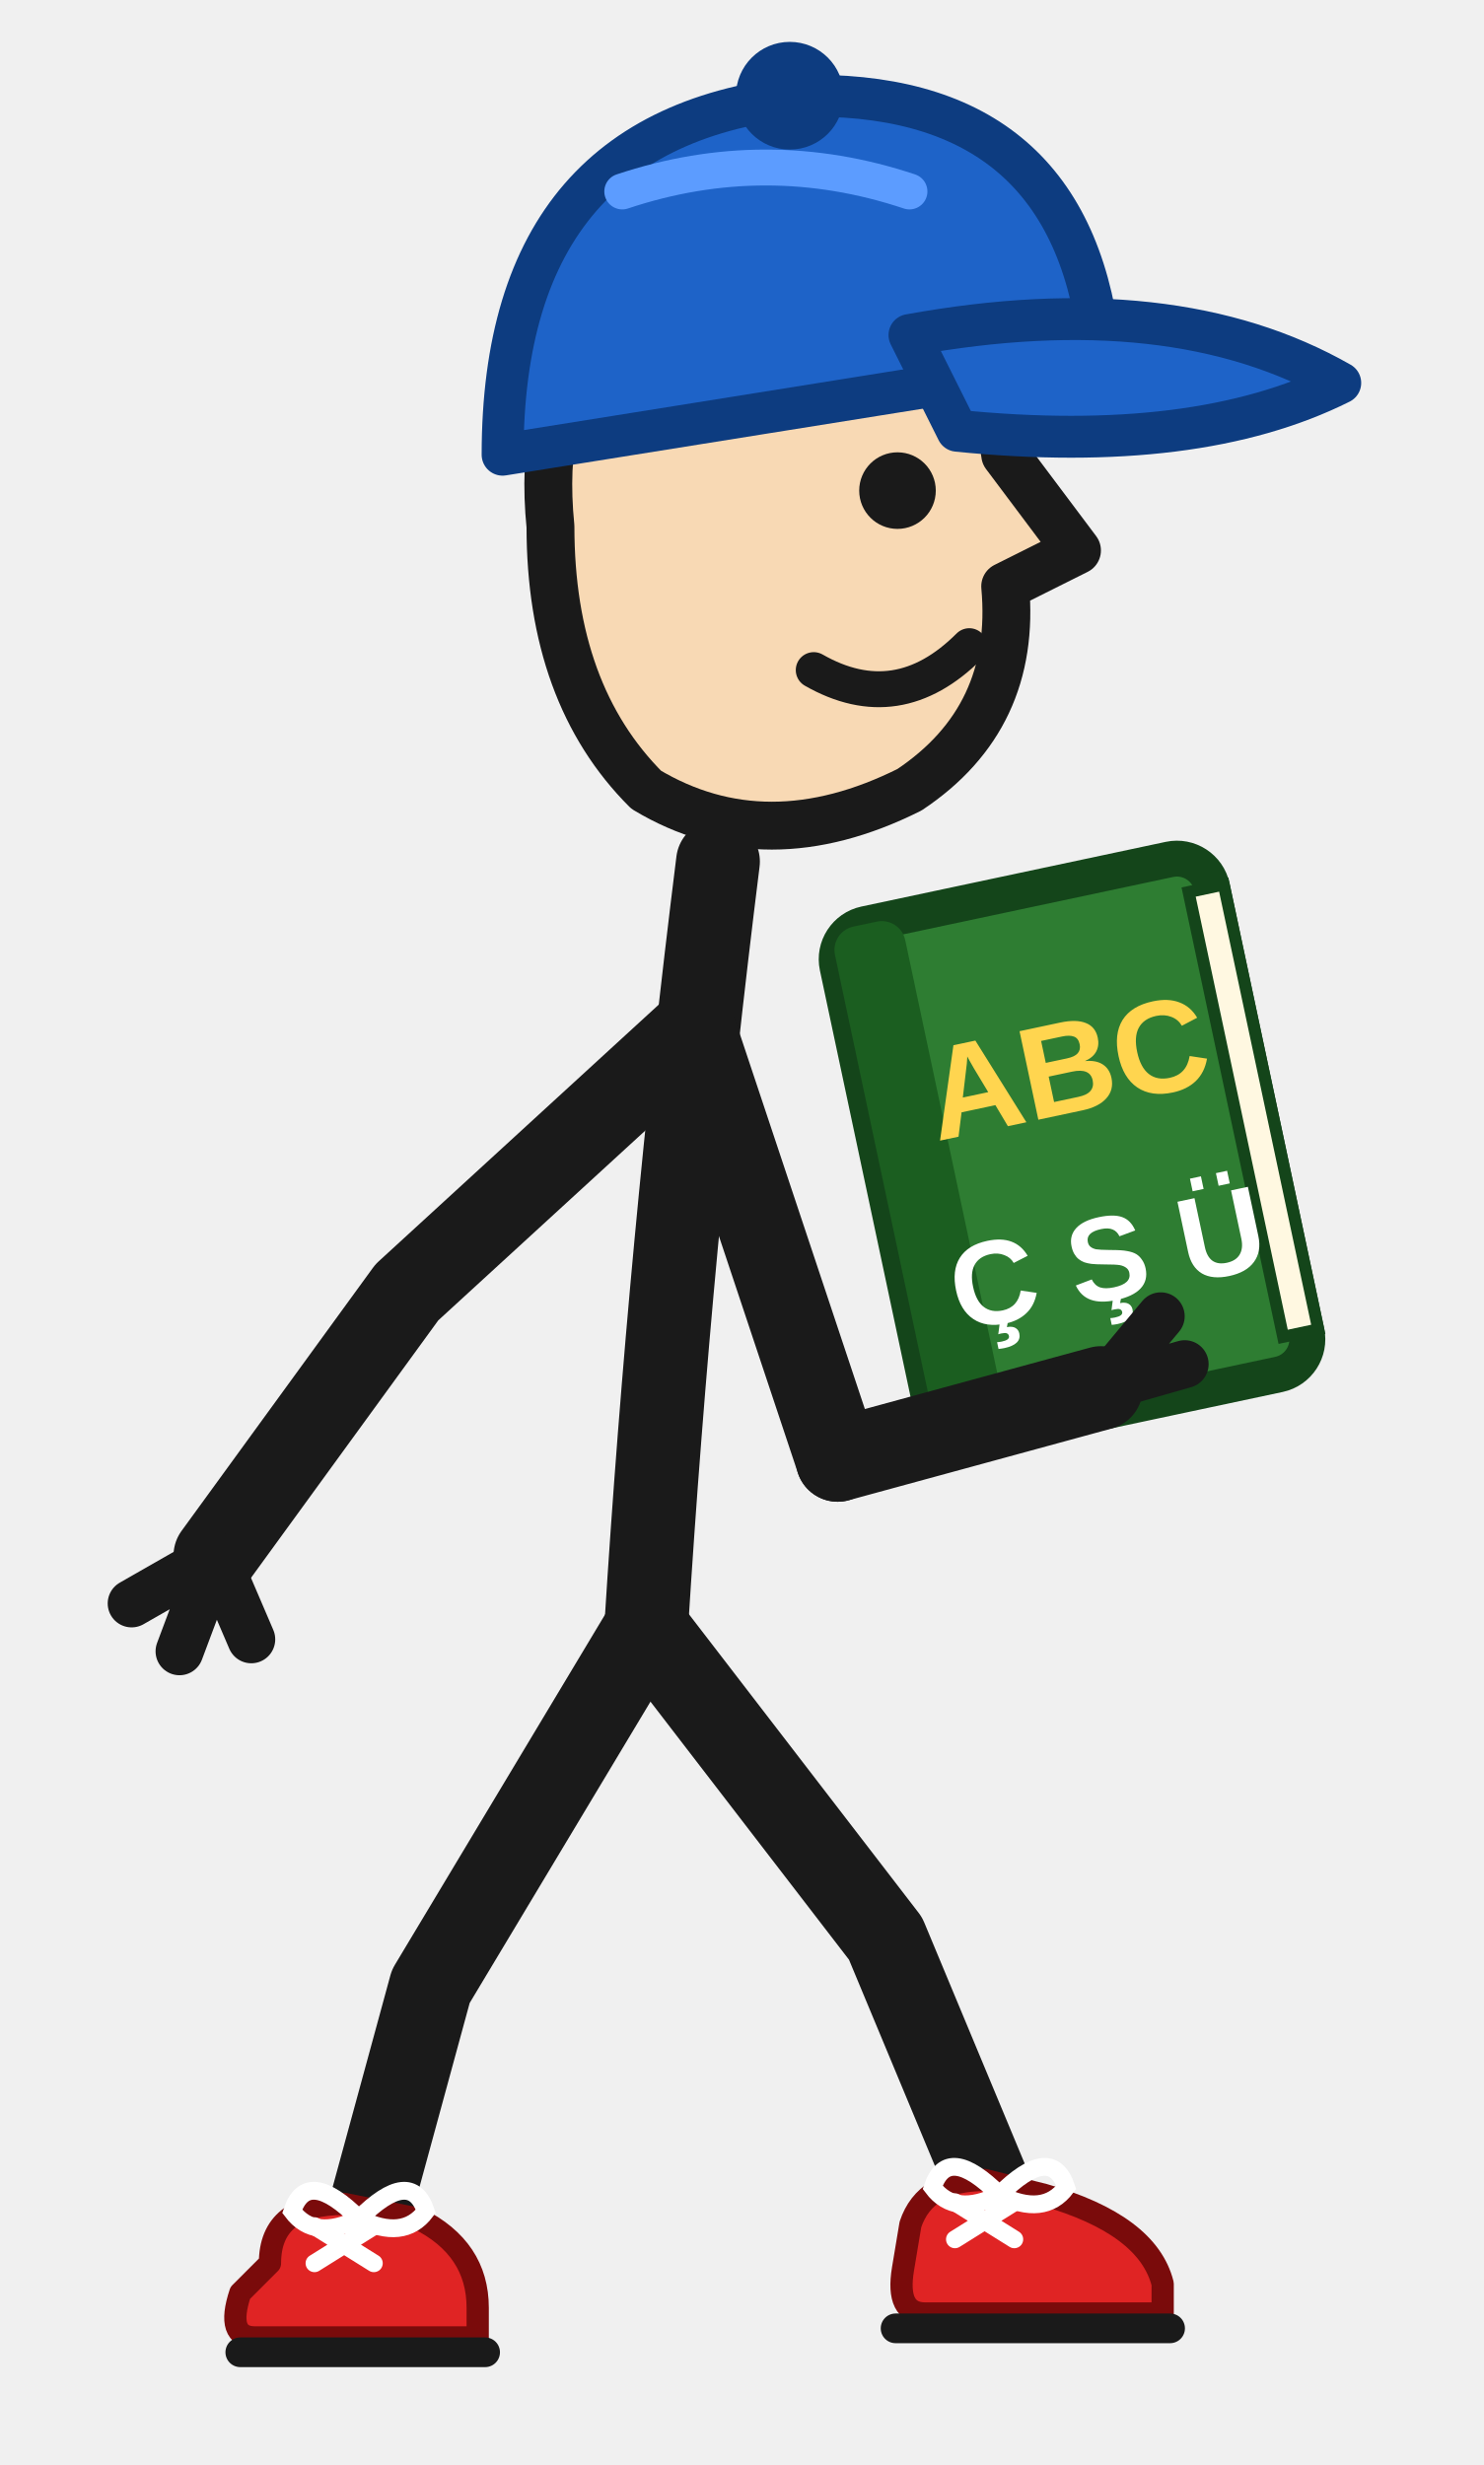
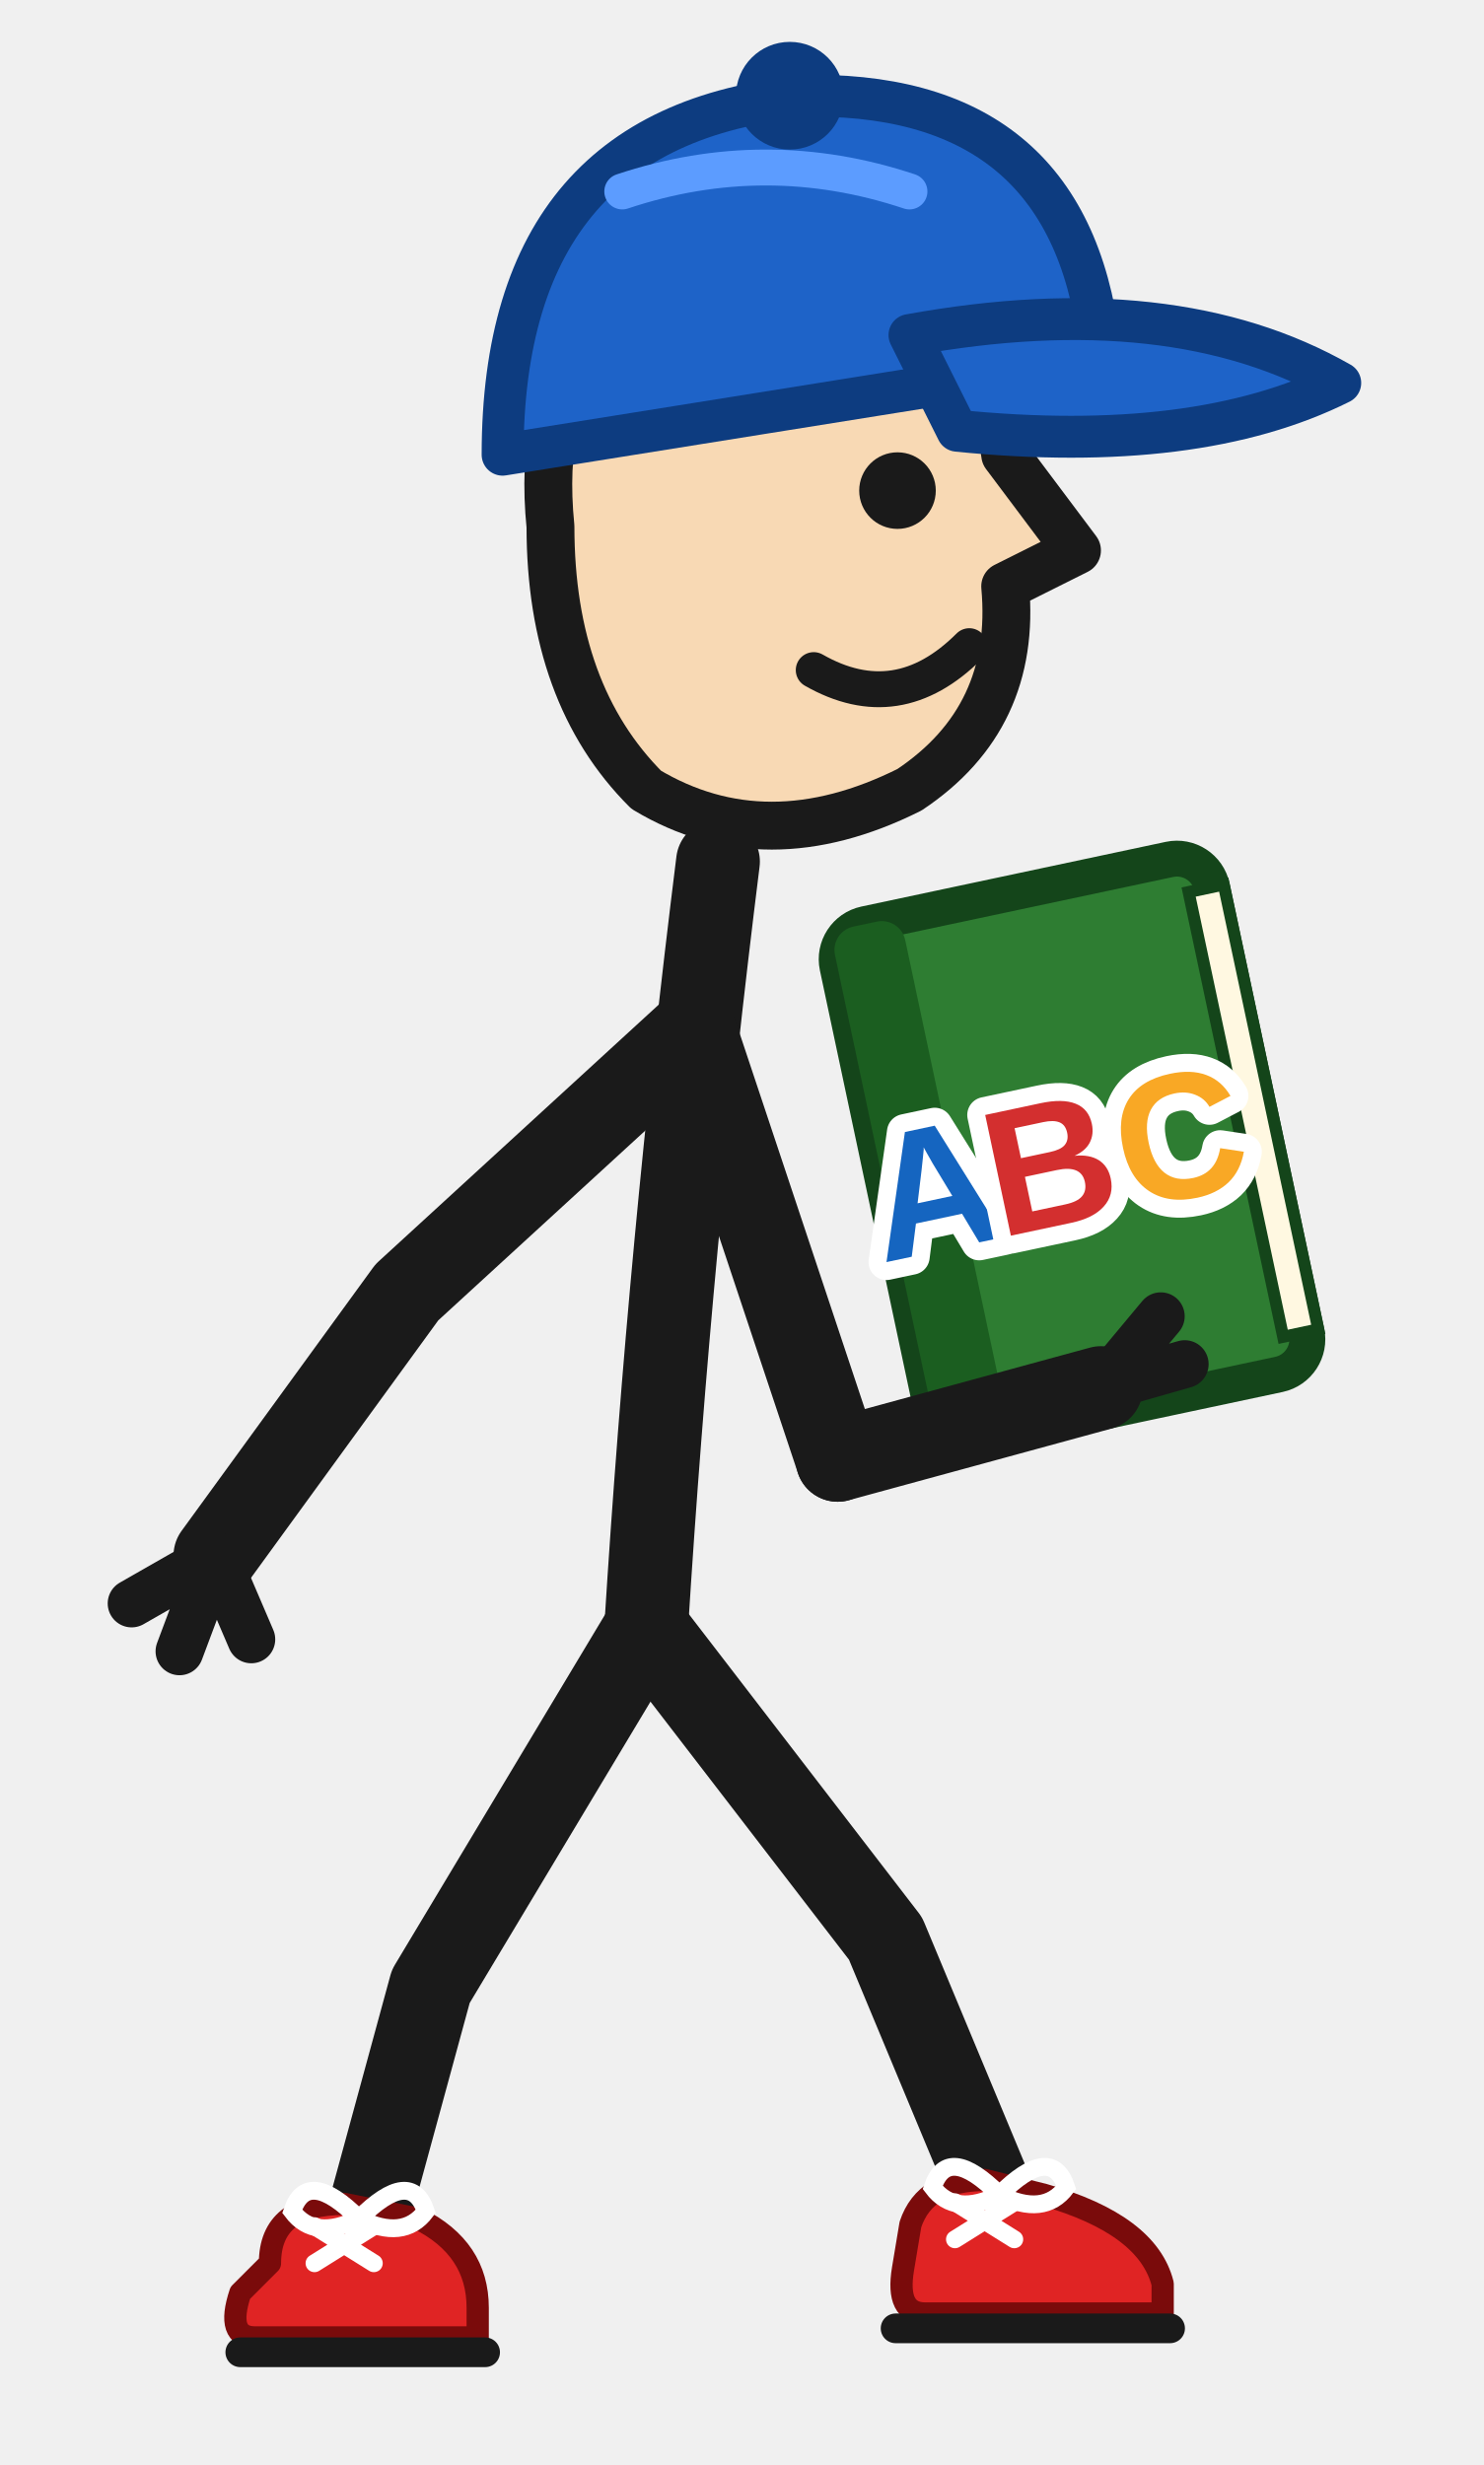
<svg xmlns="http://www.w3.org/2000/svg" viewBox="44 6 124 206">
  <g fill="none" stroke="#1a1a1a" stroke-width="7" stroke-linecap="round" stroke-linejoin="round">
    <path d="M104 78 Q100 110 98 142" />
    <path d="M102 92 L78 114 L62 136" />
    <path d="M62 136 l-7 4 M62 136 l-3 8 M62 136 l3 7" stroke-width="4" />
    <path d="M98 142 L80 172 L74 194" />
    <path d="M98 142 L118 168 L128 192" />
    <path d="M102 92 L114 128" />
  </g>
  <g transform="rotate(-12 134 104)">
    <rect x="118" y="80" width="32" height="44" rx="3" fill="#2e7d32" stroke="#14451a" stroke-width="3" />
    <rect x="118" y="80" width="6" height="44" rx="2" fill="#1b5e20" />
    <rect x="148" y="83" width="3" height="38" fill="#fff8e1" stroke="#14451a" stroke-width="1" />
-     <text x="135" y="99" text-anchor="middle" font-family="Arial, Helvetica, sans-serif" font-weight="900" font-size="11" fill="#ffd54f">ABC</text>
-     <text x="135" y="115" text-anchor="middle" font-family="Arial, Helvetica, sans-serif" font-weight="900" font-size="10" fill="#ffffff">Ç Ş Ü</text>
+     <text y="108" text-anchor="middle" font-family="Arial, Helvetica, sans-serif" font-weight="900" font-size="15" stroke="#ffffff" stroke-width="3" paint-order="stroke" stroke-linejoin="round">
+       <tspan x="124" fill="#1565c0">A</tspan>
+       <tspan x="134" fill="#d32f2f">B</tspan>
+       <tspan x="143" fill="#f9a825">C</tspan>
+     </text>
  </g>
  <g fill="none" stroke="#1a1a1a" stroke-width="7" stroke-linecap="round" stroke-linejoin="round">
    <path d="M114 128 L136 122" />
    <path d="M136 122 l5 -6 M136 122 l7 -2" stroke-width="4" />
  </g>
  <path d="M90 50 Q88 30 108 28 Q126 28 128 44 L134 52 L128 55 Q129 66 120 72 Q108 78 98 72 Q90 64 90 50 Z" fill="#f8d9b4" stroke="#1a1a1a" stroke-width="4" stroke-linejoin="round" />
  <circle cx="119" cy="47" r="3.2" fill="#1a1a1a" />
  <path d="M112 62 Q119 66 125 60" fill="none" stroke="#1a1a1a" stroke-width="3" stroke-linecap="round" />
  <path d="M86 44 Q86 16 112 14 Q134 14 136 36 Z" fill="#1e63c8" stroke="#0d3c80" stroke-width="3.5" stroke-linejoin="round" />
  <path d="M120 34 Q142 30 156 38 Q144 44 124 42 Z" fill="#1e63c8" stroke="#0d3c80" stroke-width="3.5" stroke-linejoin="round" />
  <circle cx="110" cy="14" r="4.5" fill="#0d3c80" />
  <path d="M96 22 Q108 18 120 22" fill="none" stroke="#5c9cff" stroke-width="3" stroke-linecap="round" />
  <g transform="translate(74 197) scale(0.62) translate(-70 -199)">
    <path d="M58 196 Q58 188 68 188 L78 190 Q86 194 86 202 L86 206 L56 206 Q52 206 54 200 Z" fill="#e02424" stroke="#7a0b0b" stroke-width="3" stroke-linejoin="round" />
    <g fill="none" stroke="#ffffff" stroke-width="2.4" stroke-linecap="round">
      <path d="M64 196 L72 191 M64 191 L72 196" />
      <path d="M70 190 q-7 -7 -9 -1 q3 4 9 1 q7 -7 9 -1 q-3 4 -9 1" />
    </g>
    <path d="M54 208 L87 208" stroke="#1a1a1a" stroke-width="4" stroke-linecap="round" />
  </g>
  <g transform="translate(130 195) scale(0.62) translate(-138 -199)">
    <path d="M122 194 Q124 188 132 188 L140 190 Q154 194 156 202 L156 206 L124 206 Q120 206 121 200 Z" fill="#e02424" stroke="#7a0b0b" stroke-width="3" stroke-linejoin="round" />
    <g fill="none" stroke="#ffffff" stroke-width="2.4" stroke-linecap="round">
      <path d="M128 196 L136 191 M128 191 L136 196" />
      <path d="M134 190 q-7 -7 -9 -1 q3 4 9 1 q7 -7 9 -1 q-3 4 -9 1" />
    </g>
    <path d="M120 208 L157 208" stroke="#1a1a1a" stroke-width="4" stroke-linecap="round" />
  </g>
</svg>
